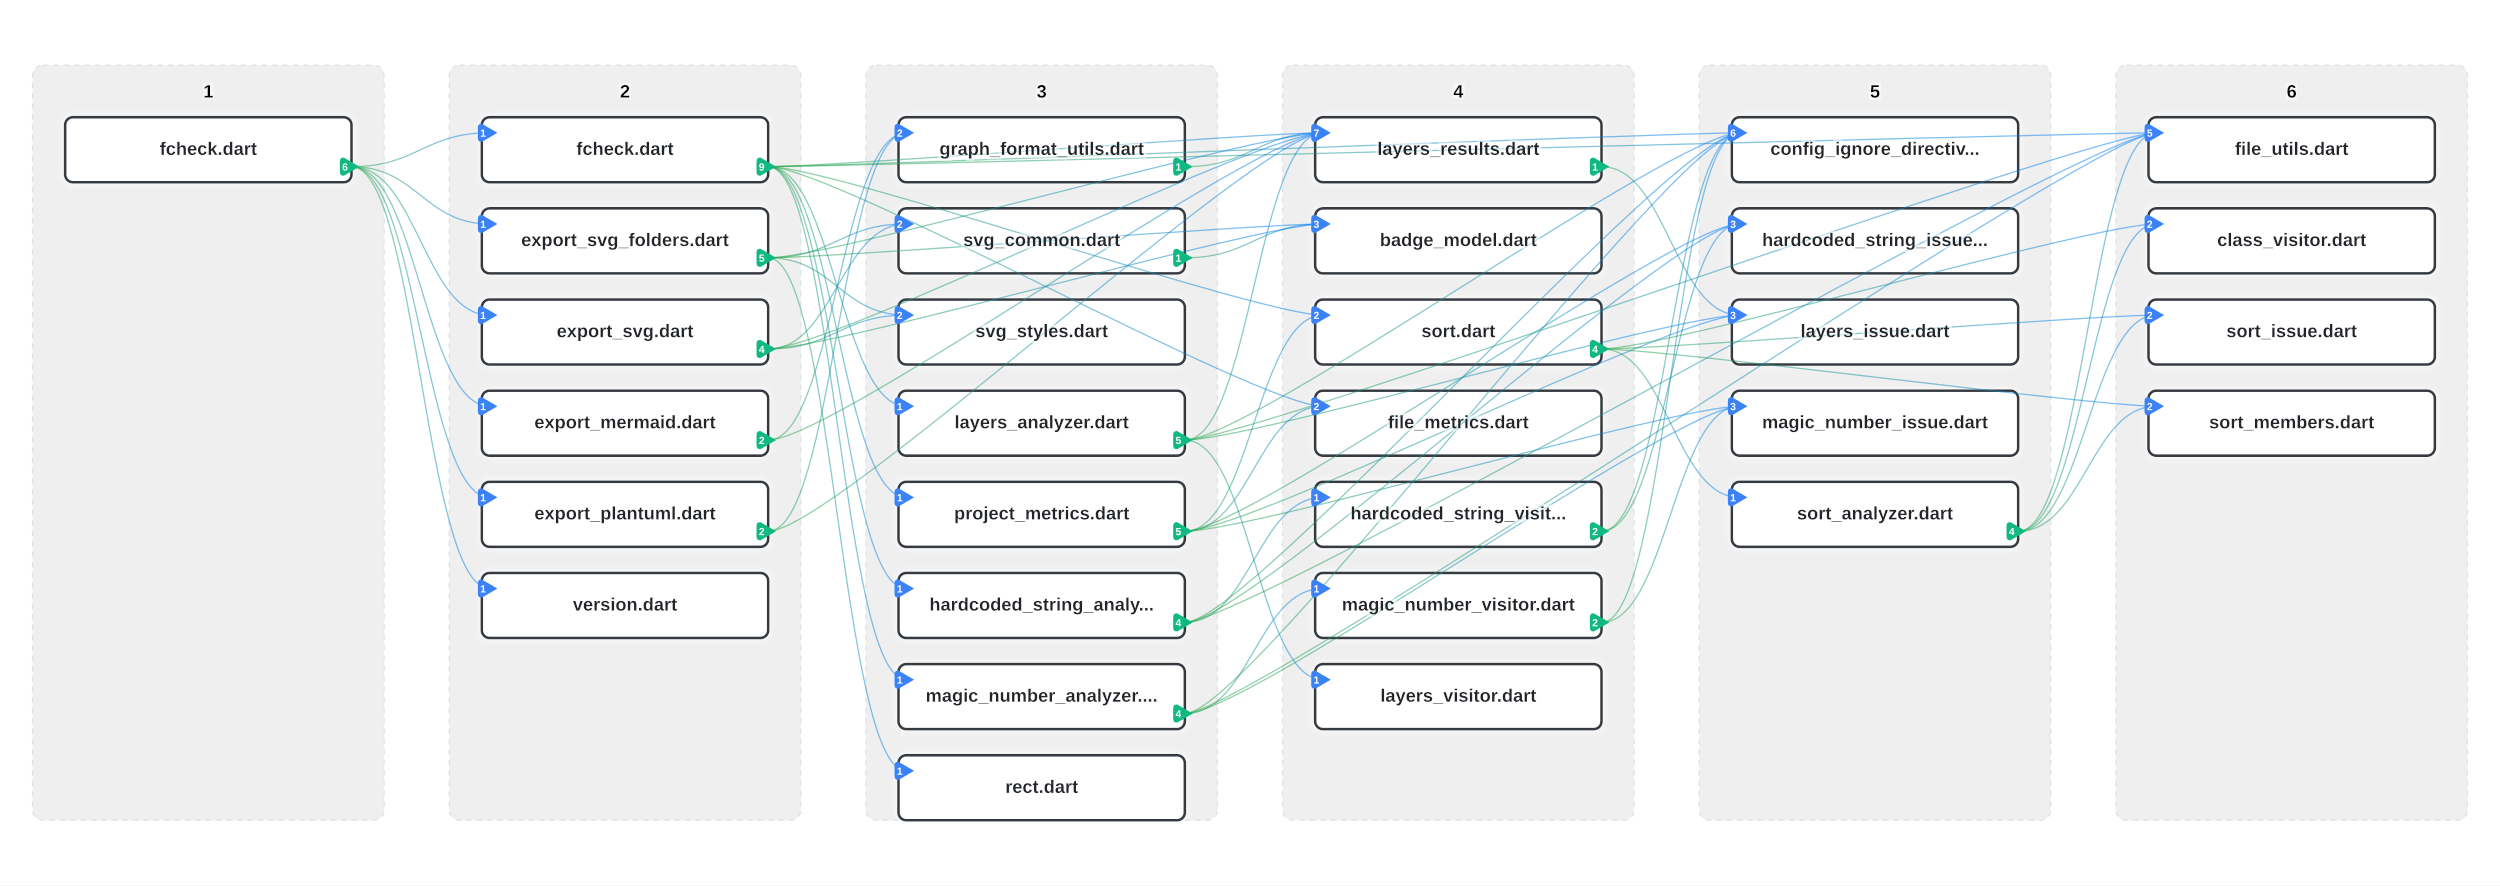
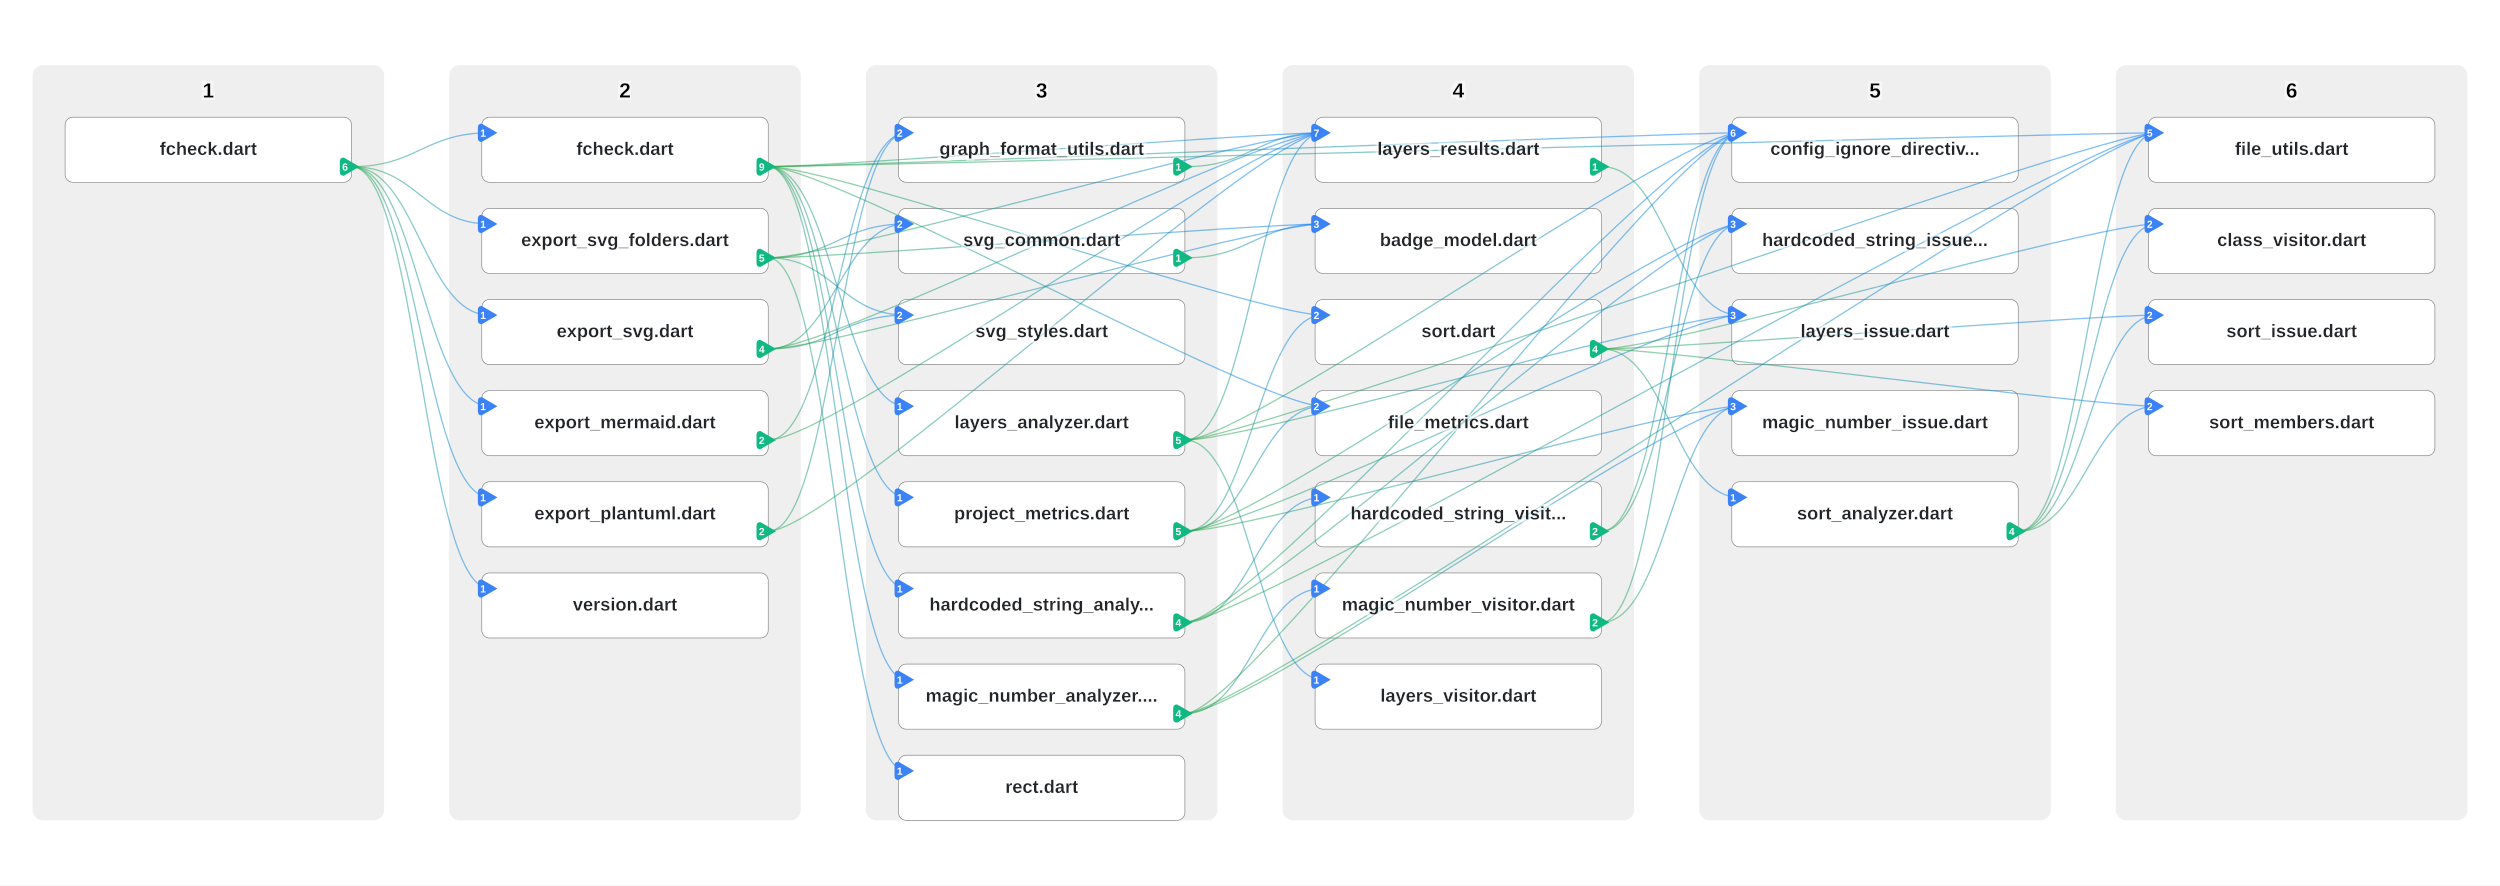
<svg xmlns="http://www.w3.org/2000/svg" width="1920" height="680" viewBox="0 0 1920 680" font-family="Arial, Helvetica, sans-serif">
  <defs>
    <filter id="whiteShadow" x="-20%" y="-20%" width="140%" height="140%">
      <feGaussianBlur in="SourceAlpha" stdDeviation="3" />
      <feOffset dx="0" dy="0" result="offsetblur" />
      <feFlood flood-color="white" flood-opacity="1" />
      <feComposite in2="offsetblur" operator="in" />
      <feMerge>
        <feMergeNode />
        <feMergeNode in="SourceGraphic" />
      </feMerge>
    </filter>
    <filter id="hierarchicalShadow" x="-20%" y="-20%" width="140%" height="140%">
      <feGaussianBlur in="SourceAlpha" stdDeviation="5" />
      <feOffset dx="2" dy="2" result="offsetblur" />
      <feFlood flood-color="rgba(0,0,0,0.1)" flood-opacity="0.8" />
      <feComposite in2="offsetblur" operator="in" />
      <feMerge>
        <feMergeNode />
        <feMergeNode in="SourceGraphic" />
      </feMerge>
    </filter>
    <filter id="outlineWhite">
      <feMorphology in="SourceAlpha" result="DILATED" operator="dilate" radius="2" />
      <feFlood flood-color="white" flood-opacity="0.5" result="WHITE" />
      <feComposite in="WHITE" in2="DILATED" operator="in" result="OUTLINE" />
      <feMerge>
        <feMergeNode in="OUTLINE" />
        <feMergeNode in="SourceGraphic" />
      </feMerge>
    </filter>
    <linearGradient id="horizontalGradient" x1="0%" y1="0%" x2="100%" y2="0%">
      <stop offset="0%" stop-color="#28a745" />
      <stop offset="100%" stop-color="#007bff" />
    </linearGradient>
    <linearGradient id="verticalGradient" x1="0%" y1="0%" x2="0%" y2="100%">
      <stop offset="0%" stop-color="#28a745" />
      <stop offset="100%" stop-color="#007bff" />
    </linearGradient>
  </defs>
-   <style>
-   /* Container and layer styles */
+   <style>  
  .layerBackground { 
-     fill: rgba(52, 58, 64, 0.08); 
-     stroke: #dee2e6; 
+     fill: rgba(52, 58, 64, 0.08);     
+   }
+ 
+   .layerBackground:hover { 
+     fill: PaleGoldenRod ;
+     transition: all 0.1s ease-in-out; 
+   }
+ 
+   .layerBackgroundVirtualFolder { 
+     fill: rgba(52, 58, 64, 0.05); 
+     stroke: gray; 
    stroke-width: 1; 
    stroke-dasharray: 4,4; 
  }

-   .layerBackground:hover { 
-     fill: rgba(52, 58, 64, 0.12); 
-     stroke: black; 
-     stroke-dasharray: 0; 
-     transition: all 0.3s ease-in-out; 
+   .layerBackgroundVirtualFolder:hover { 
+     fill: PaleGoldenRod ;
+     stroke: gray; 
+     stroke-width: 0; 
+     stroke-dasharray: 4,4;
+     transition: all 0.1s ease-in-out; 
  }
  
  .layerTitle { 
    fill: black; 
-     font-size: 14px; 
+     font-size: 16px; 
    font-weight: bold; 
    text-anchor: middle; 
    filter: url(#outlineWhite); 
  }
  
-   /* Node styles */
-   .nodeRect { 
-     fill: #ffffff; 
-     stroke: #343a40; 
-     stroke-width: 2; 
+   /* File node styles */
+   .fileNode { 
+     fill: white; 
+     stroke: gray; 
+     stroke-width: 0.5; 
    rx: 6; 
-     ry: 6; 
-     cursor: pointer; 
-     filter: url(#whiteShadow); 
+     ry: 6;    
+   }
+   
+   .fileNode:hover {     
+     fill: PaleGoldenRod;
    transition: all 0.1s ease-in-out; 
  }
-   
-   .nodeRect:hover { 
-     stroke: black; 
-     stroke-width: 5; 
-   }
-   
+ 
  .nodeText { 
    fill: #212529; 
    font-size: 14px; 
    font-weight: 900; 
    text-anchor: middle; 
    dominant-baseline: middle; 
    filter: url(#outlineWhite); 
  }
-   
-   /* File node styles */
-   .fileNode { 
-     fill: #ffffff; 
-     stroke: #d0d7de; 
-     stroke-width: 1; 
-     transition: all 0.1s ease-in-out; 
-   }
-   
-   .fileNode:hover { 
-     stroke: #007bff; 
-     stroke-width: 2; 
-   }
-   
+ 
  /* Unified edge styles */
  .edge { 
    fill: none; 
    stroke: url(#horizontalGradient); 
    stroke-width: 1; 
    opacity: 0.5;
    transition: all 0.1s ease-in-out; 
  }
-   
+ 
+ 
  .edge:hover { 
    stroke: url(#horizontalGradient); 
    stroke-width: 3; 
    opacity: 1.0; 
  }
  
  .edgeVertical { 
    fill: none; 
    stroke: url(#verticalGradient); 
    stroke-width: 1; 
    opacity: 0.5; 
    transition: all 0.1s ease-in-out; 
  }
  
  .edgeVertical:hover { 
    stroke: url(#verticalGradient); 
    stroke-width: 3; 
    opacity: 1.0; 
  }
  
  /* Special edge styles */
  .cycleEdge { 
    fill: none; 
    stroke: red; 
    stroke-width: 5; 
    opacity: 0.9; 
  }
  
  .warningEdge { 
    fill: none; 
    stroke: orange; 
    stroke-width: 3; 
    opacity: 0.9; 
    transition: all 0.1s ease-in-out; 
  }
  
  .warningEdge:hover { 
    fill: none; 
    stroke: orange; 
    stroke-width: 5; 
    opacity: 1.0; 
  }
  
  /* Unified badge styles with '?' cursor */
  .badge { 
    font-size: 10px; 
    font-weight: bold; 
    fill: white; 
    text-anchor: middle; 
    dominant-baseline: middle; 
    cursor: help; 
    transition: all 0.1s ease-in-out; 
  }
  
  .badge:hover { 
    opacity: 0.8; 
  }
  
  /* Special styles */
  .folderTitleLayer { 
    pointer-events: none; 
    isolation: isolate; 
  }
</style>
  <rect width="100%" height="100%" fill="white" />
  <rect x="25.0" y="50" width="270.0" height="580" rx="8" class="layerBackground" />
  <text x="160.0" y="75" class="layerTitle">1</text>
  <rect x="345.0" y="50" width="270.0" height="580" rx="8" class="layerBackground" />
  <text x="480.0" y="75" class="layerTitle">2</text>
  <rect x="665.0" y="50" width="270.0" height="580" rx="8" class="layerBackground" />
  <text x="800.0" y="75" class="layerTitle">3</text>
  <rect x="985.0" y="50" width="270.0" height="580" rx="8" class="layerBackground" />
  <text x="1120.0" y="75" class="layerTitle">4</text>
  <rect x="1305.0" y="50" width="270.0" height="580" rx="8" class="layerBackground" />
  <text x="1440.0" y="75" class="layerTitle">5</text>
  <rect x="1625.0" y="50" width="270.0" height="580" rx="8" class="layerBackground" />
  <text x="1760.0" y="75" class="layerTitle">6</text>
-   <rect x="50.0" y="90.0" width="220" height="50" class="nodeRect" />
-   <rect x="370.0" y="90.0" width="220" height="50" class="nodeRect" />
-   <rect x="370.0" y="160.0" width="220" height="50" class="nodeRect" />
-   <rect x="370.0" y="230.0" width="220" height="50" class="nodeRect" />
-   <rect x="370.0" y="300.0" width="220" height="50" class="nodeRect" />
-   <rect x="370.0" y="370.0" width="220" height="50" class="nodeRect" />
-   <rect x="370.0" y="440.0" width="220" height="50" class="nodeRect" />
-   <rect x="690.0" y="90.0" width="220" height="50" class="nodeRect" />
-   <rect x="690.0" y="160.0" width="220" height="50" class="nodeRect" />
-   <rect x="690.0" y="230.0" width="220" height="50" class="nodeRect" />
-   <rect x="690.0" y="300.0" width="220" height="50" class="nodeRect" />
-   <rect x="690.0" y="370.0" width="220" height="50" class="nodeRect" />
-   <rect x="690.0" y="440.0" width="220" height="50" class="nodeRect" />
-   <rect x="690.0" y="510.0" width="220" height="50" class="nodeRect" />
-   <rect x="690.0" y="580.0" width="220" height="50" class="nodeRect" />
-   <rect x="1010.0" y="90.0" width="220" height="50" class="nodeRect" />
-   <rect x="1010.0" y="160.0" width="220" height="50" class="nodeRect" />
-   <rect x="1010.0" y="230.0" width="220" height="50" class="nodeRect" />
-   <rect x="1010.0" y="300.0" width="220" height="50" class="nodeRect" />
-   <rect x="1010.0" y="370.0" width="220" height="50" class="nodeRect" />
-   <rect x="1010.0" y="440.0" width="220" height="50" class="nodeRect" />
-   <rect x="1010.0" y="510.0" width="220" height="50" class="nodeRect" />
-   <rect x="1330.0" y="90.0" width="220" height="50" class="nodeRect" />
-   <rect x="1330.0" y="160.0" width="220" height="50" class="nodeRect" />
-   <rect x="1330.0" y="230.0" width="220" height="50" class="nodeRect" />
-   <rect x="1330.0" y="300.0" width="220" height="50" class="nodeRect" />
-   <rect x="1330.0" y="370.0" width="220" height="50" class="nodeRect" />
-   <rect x="1650.0" y="90.0" width="220" height="50" class="nodeRect" />
-   <rect x="1650.0" y="160.0" width="220" height="50" class="nodeRect" />
-   <rect x="1650.0" y="230.0" width="220" height="50" class="nodeRect" />
-   <rect x="1650.0" y="300.0" width="220" height="50" class="nodeRect" />
+   <rect x="50.0" y="90.0" width="220" height="50" class="fileNode" />
+   <rect x="370.0" y="90.0" width="220" height="50" class="fileNode" />
+   <rect x="370.0" y="160.0" width="220" height="50" class="fileNode" />
+   <rect x="370.0" y="230.0" width="220" height="50" class="fileNode" />
+   <rect x="370.0" y="300.0" width="220" height="50" class="fileNode" />
+   <rect x="370.0" y="370.0" width="220" height="50" class="fileNode" />
+   <rect x="370.0" y="440.0" width="220" height="50" class="fileNode" />
+   <rect x="690.0" y="90.0" width="220" height="50" class="fileNode" />
+   <rect x="690.0" y="160.0" width="220" height="50" class="fileNode" />
+   <rect x="690.0" y="230.0" width="220" height="50" class="fileNode" />
+   <rect x="690.0" y="300.0" width="220" height="50" class="fileNode" />
+   <rect x="690.0" y="370.0" width="220" height="50" class="fileNode" />
+   <rect x="690.0" y="440.0" width="220" height="50" class="fileNode" />
+   <rect x="690.0" y="510.0" width="220" height="50" class="fileNode" />
+   <rect x="690.0" y="580.0" width="220" height="50" class="fileNode" />
+   <rect x="1010.0" y="90.0" width="220" height="50" class="fileNode" />
+   <rect x="1010.0" y="160.0" width="220" height="50" class="fileNode" />
+   <rect x="1010.0" y="230.0" width="220" height="50" class="fileNode" />
+   <rect x="1010.0" y="300.0" width="220" height="50" class="fileNode" />
+   <rect x="1010.0" y="370.0" width="220" height="50" class="fileNode" />
+   <rect x="1010.0" y="440.0" width="220" height="50" class="fileNode" />
+   <rect x="1010.0" y="510.0" width="220" height="50" class="fileNode" />
+   <rect x="1330.0" y="90.0" width="220" height="50" class="fileNode" />
+   <rect x="1330.0" y="160.0" width="220" height="50" class="fileNode" />
+   <rect x="1330.0" y="230.0" width="220" height="50" class="fileNode" />
+   <rect x="1330.0" y="300.0" width="220" height="50" class="fileNode" />
+   <rect x="1330.0" y="370.0" width="220" height="50" class="fileNode" />
+   <rect x="1650.0" y="90.0" width="220" height="50" class="fileNode" />
+   <rect x="1650.0" y="160.0" width="220" height="50" class="fileNode" />
+   <rect x="1650.0" y="230.0" width="220" height="50" class="fileNode" />
+   <rect x="1650.0" y="300.0" width="220" height="50" class="fileNode" />
  <g>
    <path d="M 270.0 128.0 C 320.0 128.0, 326.0 312.0, 376.0 312.0" class="edge" />
  </g>
  <g>
    <path d="M 270.0 128.0 C 320.0 128.0, 326.0 382.0, 376.0 382.0" class="edge" />
  </g>
  <g>
    <path d="M 270.0 128.0 C 320.0 128.0, 326.0 242.0, 376.0 242.0" class="edge" />
  </g>
  <g>
    <path d="M 270.0 128.0 C 320.0 128.0, 326.0 172.0, 376.0 172.0" class="edge" />
  </g>
  <g>
    <path d="M 270.0 128.0 C 320.0 128.0, 326.0 102.0, 376.0 102.0" class="edge" />
  </g>
  <g>
    <path d="M 270.0 128.0 C 320.0 128.0, 326.0 452.0, 376.0 452.0" class="edge" />
  </g>
  <g>
    <path d="M 590.0 128.0 C 640.0 128.0, 966.0 102.0, 1016.0 102.0" class="edge" />
  </g>
  <g>
    <path d="M 590.0 128.0 C 640.0 128.0, 966.0 312.0, 1016.0 312.0" class="edge" />
  </g>
  <g>
    <path d="M 590.0 128.0 C 640.0 128.0, 646.0 452.0, 696.0 452.0" class="edge" />
  </g>
  <g>
    <path d="M 590.0 128.0 C 640.0 128.0, 646.0 312.0, 696.0 312.0" class="edge" />
  </g>
  <g>
    <path d="M 590.0 128.0 C 640.0 128.0, 646.0 522.0, 696.0 522.0" class="edge" />
  </g>
  <g>
    <path d="M 590.0 128.0 C 640.0 128.0, 966.0 242.0, 1016.0 242.0" class="edge" />
  </g>
  <g>
    <path d="M 590.0 128.0 C 640.0 128.0, 646.0 382.0, 696.0 382.0" class="edge" />
  </g>
  <g>
    <path d="M 590.0 128.0 C 640.0 128.0, 1606.0 102.0, 1656.0 102.0" class="edge" />
  </g>
  <g>
    <path d="M 590.0 128.0 C 640.0 128.0, 1286.0 102.0, 1336.0 102.0" class="edge" />
  </g>
  <g>
    <path d="M 910.0 408.0 C 960.0 408.0, 1286.0 172.0, 1336.0 172.0" class="edge" />
  </g>
  <g>
    <path d="M 910.0 408.0 C 960.0 408.0, 1286.0 242.0, 1336.0 242.0" class="edge" />
  </g>
  <g>
    <path d="M 910.0 408.0 C 960.0 408.0, 966.0 312.0, 1016.0 312.0" class="edge" />
  </g>
  <g>
    <path d="M 910.0 408.0 C 960.0 408.0, 1286.0 312.0, 1336.0 312.0" class="edge" />
  </g>
  <g>
    <path d="M 910.0 408.0 C 960.0 408.0, 966.0 242.0, 1016.0 242.0" class="edge" />
  </g>
  <g>
    <path d="M 1230.0 408.0 C 1280.0 408.0, 1286.0 172.0, 1336.0 172.0" class="edge" />
  </g>
  <g>
    <path d="M 1230.0 408.0 C 1280.0 408.0, 1286.0 102.0, 1336.0 102.0" class="edge" />
  </g>
  <g>
    <path d="M 910.0 478.0 C 960.0 478.0, 1606.0 102.0, 1656.0 102.0" class="edge" />
  </g>
  <g>
    <path d="M 910.0 478.0 C 960.0 478.0, 1286.0 102.0, 1336.0 102.0" class="edge" />
  </g>
  <g>
    <path d="M 910.0 478.0 C 960.0 478.0, 1286.0 172.0, 1336.0 172.0" class="edge" />
  </g>
  <g>
    <path d="M 910.0 478.0 C 960.0 478.0, 966.0 382.0, 1016.0 382.0" class="edge" />
  </g>
  <g>
    <path d="M 1230.0 128.0 C 1280.0 128.0, 1286.0 242.0, 1336.0 242.0" class="edge" />
  </g>
  <g>
    <path d="M 910.0 338.0 C 960.0 338.0, 966.0 102.0, 1016.0 102.0" class="edge" />
  </g>
  <g>
    <path d="M 910.0 338.0 C 960.0 338.0, 1606.0 102.0, 1656.0 102.0" class="edge" />
  </g>
  <g>
    <path d="M 910.0 338.0 C 960.0 338.0, 1286.0 242.0, 1336.0 242.0" class="edge" />
  </g>
  <g>
    <path d="M 910.0 338.0 C 960.0 338.0, 966.0 522.0, 1016.0 522.0" class="edge" />
  </g>
  <g>
    <path d="M 910.0 338.0 C 960.0 338.0, 1286.0 102.0, 1336.0 102.0" class="edge" />
  </g>
  <g>
    <path d="M 1230.0 268.0 C 1280.0 268.0, 1606.0 172.0, 1656.0 172.0" class="edge" />
  </g>
  <g>
    <path d="M 1230.0 268.0 C 1280.0 268.0, 1606.0 312.0, 1656.0 312.0" class="edge" />
  </g>
  <g>
    <path d="M 1230.0 268.0 C 1280.0 268.0, 1286.0 382.0, 1336.0 382.0" class="edge" />
  </g>
  <g>
    <path d="M 1230.0 268.0 C 1280.0 268.0, 1606.0 242.0, 1656.0 242.0" class="edge" />
  </g>
  <g>
    <path d="M 1550.0 408.0 C 1600.0 408.0, 1606.0 172.0, 1656.0 172.0" class="edge" />
  </g>
  <g>
    <path d="M 1550.0 408.0 C 1600.0 408.0, 1606.0 312.0, 1656.0 312.0" class="edge" />
  </g>
  <g>
    <path d="M 1550.0 408.0 C 1600.0 408.0, 1606.0 242.0, 1656.0 242.0" class="edge" />
  </g>
  <g>
    <path d="M 1550.0 408.0 C 1600.0 408.0, 1606.0 102.0, 1656.0 102.0" class="edge" />
  </g>
  <g>
    <path d="M 1230.0 478.0 C 1280.0 478.0, 1286.0 312.0, 1336.0 312.0" class="edge" />
  </g>
  <g>
    <path d="M 1230.0 478.0 C 1280.0 478.0, 1286.0 102.0, 1336.0 102.0" class="edge" />
  </g>
  <g>
    <path d="M 910.0 548.0 C 960.0 548.0, 1286.0 312.0, 1336.0 312.0" class="edge" />
  </g>
  <g>
    <path d="M 910.0 548.0 C 960.0 548.0, 966.0 452.0, 1016.0 452.0" class="edge" />
  </g>
  <g>
    <path d="M 910.0 548.0 C 960.0 548.0, 1606.0 102.0, 1656.0 102.0" class="edge" />
  </g>
  <g>
    <path d="M 910.0 548.0 C 960.0 548.0, 1286.0 102.0, 1336.0 102.0" class="edge" />
  </g>
  <g>
    <path d="M 910.0 128.0 C 960.0 128.0, 966.0 102.0, 1016.0 102.0" class="edge" />
  </g>
  <g>
    <path d="M 910.0 198.0 C 960.0 198.0, 966.0 172.0, 1016.0 172.0" class="edge" />
  </g>
  <g>
    <path d="M 590.0 408.0 C 640.0 408.0, 646.0 102.0, 696.0 102.0" class="edge" />
  </g>
  <g>
    <path d="M 590.0 408.0 C 640.0 408.0, 966.0 102.0, 1016.0 102.0" class="edge" />
  </g>
  <g>
    <path d="M 590.0 198.0 C 640.0 198.0, 966.0 102.0, 1016.0 102.0" class="edge" />
  </g>
  <g>
    <path d="M 590.0 198.0 C 640.0 198.0, 646.0 592.0, 696.0 592.0" class="edge" />
  </g>
  <g>
    <path d="M 590.0 198.0 C 640.0 198.0, 646.0 172.0, 696.0 172.0" class="edge" />
  </g>
  <g>
    <path d="M 590.0 198.0 C 640.0 198.0, 646.0 242.0, 696.0 242.0" class="edge" />
  </g>
  <g>
    <path d="M 590.0 198.0 C 640.0 198.0, 966.0 172.0, 1016.0 172.0" class="edge" />
  </g>
  <g>
    <path d="M 590.0 268.0 C 640.0 268.0, 966.0 102.0, 1016.0 102.0" class="edge" />
  </g>
  <g>
    <path d="M 590.0 268.0 C 640.0 268.0, 646.0 172.0, 696.0 172.0" class="edge" />
  </g>
  <g>
    <path d="M 590.0 268.0 C 640.0 268.0, 646.0 242.0, 696.0 242.0" class="edge" />
  </g>
  <g>
    <path d="M 590.0 268.0 C 640.0 268.0, 966.0 172.0, 1016.0 172.0" class="edge" />
  </g>
  <g>
    <path d="M 590.0 338.0 C 640.0 338.0, 646.0 102.0, 696.0 102.0" class="edge" />
  </g>
  <g>
    <path d="M 590.0 338.0 C 640.0 338.0, 966.0 102.0, 1016.0 102.0" class="edge" />
  </g>
  <g class="outgoingBadge">
    <path d="M 276.0,128.0 L 264.0,121.0 Q 261.0,121.0 261.0,124.0 L 261.0,132.0 Q 261.0,135.0 264.0,135.0 Z" fill="#10b981" />
    <text x="265.0" y="131.0" text-anchor="middle" fill="white" font-size="8" font-weight="bold">6</text>
  </g>
  <text x="160.0" y="115.0" class="nodeText">fcheck.dart</text>
  <g class="incomingBadge">
    <path d="M 382.0,102.0 L 370.0,95.0 Q 367.0,95.0 367.0,98.0 L 367.0,106.0 Q 367.0,109.0 370.0,109.0 Z" fill="#3b82f6" />
    <text x="371.0" y="105.0" text-anchor="middle" fill="white" font-size="8" font-weight="bold">1</text>
  </g>
  <g class="outgoingBadge">
    <path d="M 596.0,128.0 L 584.0,121.0 Q 581.0,121.0 581.0,124.0 L 581.0,132.0 Q 581.0,135.0 584.0,135.0 Z" fill="#10b981" />
    <text x="585.0" y="131.0" text-anchor="middle" fill="white" font-size="8" font-weight="bold">9</text>
  </g>
  <text x="480.0" y="115.0" class="nodeText">fcheck.dart</text>
  <g class="incomingBadge">
    <path d="M 382.0,172.0 L 370.0,165.0 Q 367.0,165.0 367.0,168.0 L 367.0,176.0 Q 367.0,179.0 370.0,179.0 Z" fill="#3b82f6" />
    <text x="371.0" y="175.0" text-anchor="middle" fill="white" font-size="8" font-weight="bold">1</text>
  </g>
  <g class="outgoingBadge">
    <path d="M 596.0,198.0 L 584.0,191.0 Q 581.0,191.0 581.0,194.0 L 581.0,202.0 Q 581.0,205.0 584.0,205.0 Z" fill="#10b981" />
    <text x="585.0" y="201.0" text-anchor="middle" fill="white" font-size="8" font-weight="bold">5</text>
  </g>
  <text x="480.0" y="185.0" class="nodeText">export_svg_folders.dart</text>
  <g class="incomingBadge">
    <path d="M 382.0,242.0 L 370.0,235.0 Q 367.0,235.0 367.0,238.0 L 367.0,246.0 Q 367.0,249.0 370.0,249.0 Z" fill="#3b82f6" />
    <text x="371.0" y="245.0" text-anchor="middle" fill="white" font-size="8" font-weight="bold">1</text>
  </g>
  <g class="outgoingBadge">
    <path d="M 596.0,268.0 L 584.0,261.0 Q 581.0,261.0 581.0,264.0 L 581.0,272.0 Q 581.0,275.0 584.0,275.0 Z" fill="#10b981" />
    <text x="585.0" y="271.0" text-anchor="middle" fill="white" font-size="8" font-weight="bold">4</text>
  </g>
  <text x="480.0" y="255.0" class="nodeText">export_svg.dart</text>
  <g class="incomingBadge">
    <path d="M 382.0,312.0 L 370.0,305.0 Q 367.0,305.0 367.0,308.0 L 367.0,316.0 Q 367.0,319.0 370.0,319.0 Z" fill="#3b82f6" />
    <text x="371.0" y="315.0" text-anchor="middle" fill="white" font-size="8" font-weight="bold">1</text>
  </g>
  <g class="outgoingBadge">
    <path d="M 596.0,338.0 L 584.0,331.0 Q 581.0,331.0 581.0,334.0 L 581.0,342.0 Q 581.0,345.0 584.0,345.0 Z" fill="#10b981" />
    <text x="585.0" y="341.0" text-anchor="middle" fill="white" font-size="8" font-weight="bold">2</text>
  </g>
  <text x="480.0" y="325.0" class="nodeText">export_mermaid.dart</text>
  <g class="incomingBadge">
    <path d="M 382.0,382.0 L 370.0,375.0 Q 367.0,375.0 367.0,378.0 L 367.0,386.0 Q 367.0,389.0 370.0,389.0 Z" fill="#3b82f6" />
    <text x="371.0" y="385.0" text-anchor="middle" fill="white" font-size="8" font-weight="bold">1</text>
  </g>
  <g class="outgoingBadge">
    <path d="M 596.0,408.0 L 584.0,401.0 Q 581.0,401.0 581.0,404.0 L 581.0,412.0 Q 581.0,415.0 584.0,415.0 Z" fill="#10b981" />
    <text x="585.0" y="411.0" text-anchor="middle" fill="white" font-size="8" font-weight="bold">2</text>
  </g>
  <text x="480.0" y="395.0" class="nodeText">export_plantuml.dart</text>
  <g class="incomingBadge">
    <path d="M 382.0,452.0 L 370.0,445.0 Q 367.0,445.0 367.0,448.0 L 367.0,456.0 Q 367.0,459.0 370.0,459.0 Z" fill="#3b82f6" />
    <text x="371.0" y="455.0" text-anchor="middle" fill="white" font-size="8" font-weight="bold">1</text>
  </g>
  <text x="480.0" y="465.0" class="nodeText">version.dart</text>
  <g class="incomingBadge">
    <path d="M 702.0,102.0 L 690.0,95.0 Q 687.0,95.0 687.0,98.0 L 687.0,106.0 Q 687.0,109.0 690.0,109.0 Z" fill="#3b82f6" />
    <text x="691.0" y="105.0" text-anchor="middle" fill="white" font-size="8" font-weight="bold">2</text>
  </g>
  <g class="outgoingBadge">
    <path d="M 916.0,128.0 L 904.0,121.0 Q 901.0,121.0 901.0,124.0 L 901.0,132.0 Q 901.0,135.0 904.0,135.0 Z" fill="#10b981" />
    <text x="905.0" y="131.0" text-anchor="middle" fill="white" font-size="8" font-weight="bold">1</text>
  </g>
  <text x="800.0" y="115.0" class="nodeText">graph_format_utils.dart</text>
  <g class="incomingBadge">
    <path d="M 702.0,172.0 L 690.0,165.0 Q 687.0,165.0 687.0,168.0 L 687.0,176.0 Q 687.0,179.0 690.0,179.0 Z" fill="#3b82f6" />
    <text x="691.0" y="175.0" text-anchor="middle" fill="white" font-size="8" font-weight="bold">2</text>
  </g>
  <g class="outgoingBadge">
    <path d="M 916.0,198.0 L 904.0,191.0 Q 901.0,191.0 901.0,194.0 L 901.0,202.0 Q 901.0,205.0 904.0,205.0 Z" fill="#10b981" />
    <text x="905.0" y="201.0" text-anchor="middle" fill="white" font-size="8" font-weight="bold">1</text>
  </g>
  <text x="800.0" y="185.0" class="nodeText">svg_common.dart</text>
  <g class="incomingBadge">
    <path d="M 702.0,242.0 L 690.0,235.0 Q 687.0,235.0 687.0,238.0 L 687.0,246.0 Q 687.0,249.0 690.0,249.0 Z" fill="#3b82f6" />
    <text x="691.0" y="245.0" text-anchor="middle" fill="white" font-size="8" font-weight="bold">2</text>
  </g>
  <text x="800.0" y="255.0" class="nodeText">svg_styles.dart</text>
  <g class="incomingBadge">
    <path d="M 702.0,312.0 L 690.0,305.0 Q 687.0,305.0 687.0,308.0 L 687.0,316.0 Q 687.0,319.0 690.0,319.0 Z" fill="#3b82f6" />
    <text x="691.0" y="315.0" text-anchor="middle" fill="white" font-size="8" font-weight="bold">1</text>
  </g>
  <g class="outgoingBadge">
    <path d="M 916.0,338.0 L 904.0,331.0 Q 901.0,331.0 901.0,334.0 L 901.0,342.0 Q 901.0,345.0 904.0,345.0 Z" fill="#10b981" />
    <text x="905.0" y="341.0" text-anchor="middle" fill="white" font-size="8" font-weight="bold">5</text>
  </g>
  <text x="800.0" y="325.0" class="nodeText">layers_analyzer.dart</text>
  <g class="incomingBadge">
    <path d="M 702.0,382.0 L 690.0,375.0 Q 687.0,375.0 687.0,378.0 L 687.0,386.0 Q 687.0,389.0 690.0,389.0 Z" fill="#3b82f6" />
    <text x="691.0" y="385.0" text-anchor="middle" fill="white" font-size="8" font-weight="bold">1</text>
  </g>
  <g class="outgoingBadge">
    <path d="M 916.0,408.0 L 904.0,401.0 Q 901.0,401.0 901.0,404.0 L 901.0,412.0 Q 901.0,415.0 904.0,415.0 Z" fill="#10b981" />
    <text x="905.0" y="411.0" text-anchor="middle" fill="white" font-size="8" font-weight="bold">5</text>
  </g>
  <text x="800.0" y="395.0" class="nodeText">project_metrics.dart</text>
  <g class="incomingBadge">
    <path d="M 702.0,452.0 L 690.0,445.0 Q 687.0,445.0 687.0,448.0 L 687.0,456.0 Q 687.0,459.0 690.0,459.0 Z" fill="#3b82f6" />
    <text x="691.0" y="455.0" text-anchor="middle" fill="white" font-size="8" font-weight="bold">1</text>
  </g>
  <g class="outgoingBadge">
    <path d="M 916.0,478.0 L 904.0,471.0 Q 901.0,471.0 901.0,474.0 L 901.0,482.0 Q 901.0,485.0 904.0,485.0 Z" fill="#10b981" />
    <text x="905.0" y="481.0" text-anchor="middle" fill="white" font-size="8" font-weight="bold">4</text>
  </g>
  <text x="800.0" y="465.0" class="nodeText">hardcoded_string_analy...</text>
  <g class="incomingBadge">
    <path d="M 702.0,522.0 L 690.0,515.0 Q 687.0,515.0 687.0,518.0 L 687.0,526.0 Q 687.0,529.0 690.0,529.0 Z" fill="#3b82f6" />
    <text x="691.0" y="525.0" text-anchor="middle" fill="white" font-size="8" font-weight="bold">1</text>
  </g>
  <g class="outgoingBadge">
    <path d="M 916.0,548.0 L 904.0,541.0 Q 901.0,541.0 901.0,544.0 L 901.0,552.0 Q 901.0,555.0 904.0,555.0 Z" fill="#10b981" />
    <text x="905.0" y="551.0" text-anchor="middle" fill="white" font-size="8" font-weight="bold">4</text>
  </g>
  <text x="800.0" y="535.0" class="nodeText">magic_number_analyzer....</text>
  <g class="incomingBadge">
    <path d="M 702.0,592.0 L 690.0,585.0 Q 687.0,585.0 687.0,588.0 L 687.0,596.0 Q 687.0,599.0 690.0,599.0 Z" fill="#3b82f6" />
    <text x="691.0" y="595.0" text-anchor="middle" fill="white" font-size="8" font-weight="bold">1</text>
  </g>
  <text x="800.0" y="605.0" class="nodeText">rect.dart</text>
  <g class="incomingBadge">
    <path d="M 1022.0,102.0 L 1010.0,95.0 Q 1007.0,95.0 1007.0,98.0 L 1007.0,106.0 Q 1007.0,109.0 1010.0,109.0 Z" fill="#3b82f6" />
    <text x="1011.0" y="105.0" text-anchor="middle" fill="white" font-size="8" font-weight="bold">7</text>
  </g>
  <g class="outgoingBadge">
    <path d="M 1236.0,128.0 L 1224.0,121.0 Q 1221.0,121.0 1221.0,124.0 L 1221.0,132.0 Q 1221.0,135.0 1224.0,135.0 Z" fill="#10b981" />
    <text x="1225.0" y="131.0" text-anchor="middle" fill="white" font-size="8" font-weight="bold">1</text>
  </g>
  <text x="1120.0" y="115.0" class="nodeText">layers_results.dart</text>
  <g class="incomingBadge">
    <path d="M 1022.0,172.0 L 1010.0,165.0 Q 1007.0,165.0 1007.0,168.0 L 1007.0,176.0 Q 1007.0,179.0 1010.0,179.0 Z" fill="#3b82f6" />
    <text x="1011.0" y="175.0" text-anchor="middle" fill="white" font-size="8" font-weight="bold">3</text>
  </g>
  <text x="1120.0" y="185.0" class="nodeText">badge_model.dart</text>
  <g class="incomingBadge">
    <path d="M 1022.0,242.0 L 1010.0,235.0 Q 1007.0,235.0 1007.0,238.0 L 1007.0,246.0 Q 1007.0,249.0 1010.0,249.0 Z" fill="#3b82f6" />
    <text x="1011.0" y="245.0" text-anchor="middle" fill="white" font-size="8" font-weight="bold">2</text>
  </g>
  <g class="outgoingBadge">
    <path d="M 1236.0,268.0 L 1224.0,261.0 Q 1221.0,261.0 1221.0,264.0 L 1221.0,272.0 Q 1221.0,275.0 1224.0,275.0 Z" fill="#10b981" />
    <text x="1225.0" y="271.0" text-anchor="middle" fill="white" font-size="8" font-weight="bold">4</text>
  </g>
  <text x="1120.0" y="255.0" class="nodeText">sort.dart</text>
  <g class="incomingBadge">
    <path d="M 1022.0,312.0 L 1010.0,305.0 Q 1007.0,305.0 1007.0,308.0 L 1007.0,316.0 Q 1007.0,319.0 1010.0,319.0 Z" fill="#3b82f6" />
    <text x="1011.0" y="315.0" text-anchor="middle" fill="white" font-size="8" font-weight="bold">2</text>
  </g>
  <text x="1120.0" y="325.0" class="nodeText">file_metrics.dart</text>
  <g class="incomingBadge">
    <path d="M 1022.0,382.0 L 1010.0,375.0 Q 1007.0,375.0 1007.0,378.0 L 1007.0,386.0 Q 1007.0,389.0 1010.0,389.0 Z" fill="#3b82f6" />
    <text x="1011.0" y="385.0" text-anchor="middle" fill="white" font-size="8" font-weight="bold">1</text>
  </g>
  <g class="outgoingBadge">
    <path d="M 1236.0,408.0 L 1224.0,401.0 Q 1221.0,401.0 1221.0,404.0 L 1221.0,412.0 Q 1221.0,415.0 1224.0,415.0 Z" fill="#10b981" />
    <text x="1225.0" y="411.0" text-anchor="middle" fill="white" font-size="8" font-weight="bold">2</text>
  </g>
  <text x="1120.0" y="395.0" class="nodeText">hardcoded_string_visit...</text>
  <g class="incomingBadge">
    <path d="M 1022.0,452.0 L 1010.0,445.0 Q 1007.0,445.0 1007.0,448.0 L 1007.0,456.0 Q 1007.0,459.0 1010.0,459.0 Z" fill="#3b82f6" />
    <text x="1011.0" y="455.0" text-anchor="middle" fill="white" font-size="8" font-weight="bold">1</text>
  </g>
  <g class="outgoingBadge">
    <path d="M 1236.0,478.0 L 1224.0,471.0 Q 1221.0,471.0 1221.0,474.0 L 1221.0,482.0 Q 1221.0,485.0 1224.0,485.0 Z" fill="#10b981" />
    <text x="1225.0" y="481.0" text-anchor="middle" fill="white" font-size="8" font-weight="bold">2</text>
  </g>
  <text x="1120.0" y="465.0" class="nodeText">magic_number_visitor.dart</text>
  <g class="incomingBadge">
    <path d="M 1022.0,522.0 L 1010.0,515.0 Q 1007.0,515.0 1007.0,518.0 L 1007.0,526.0 Q 1007.0,529.0 1010.0,529.0 Z" fill="#3b82f6" />
    <text x="1011.0" y="525.0" text-anchor="middle" fill="white" font-size="8" font-weight="bold">1</text>
  </g>
  <text x="1120.0" y="535.0" class="nodeText">layers_visitor.dart</text>
  <g class="incomingBadge">
    <path d="M 1342.0,102.0 L 1330.0,95.0 Q 1327.0,95.0 1327.0,98.0 L 1327.0,106.0 Q 1327.0,109.0 1330.0,109.0 Z" fill="#3b82f6" />
    <text x="1331.0" y="105.0" text-anchor="middle" fill="white" font-size="8" font-weight="bold">6</text>
  </g>
  <text x="1440.0" y="115.0" class="nodeText">config_ignore_directiv...</text>
  <g class="incomingBadge">
    <path d="M 1342.0,172.0 L 1330.0,165.0 Q 1327.0,165.0 1327.0,168.0 L 1327.0,176.0 Q 1327.0,179.0 1330.0,179.0 Z" fill="#3b82f6" />
    <text x="1331.0" y="175.0" text-anchor="middle" fill="white" font-size="8" font-weight="bold">3</text>
  </g>
  <text x="1440.0" y="185.0" class="nodeText">hardcoded_string_issue...</text>
  <g class="incomingBadge">
    <path d="M 1342.0,242.0 L 1330.0,235.0 Q 1327.0,235.0 1327.0,238.0 L 1327.0,246.0 Q 1327.0,249.0 1330.0,249.0 Z" fill="#3b82f6" />
    <text x="1331.0" y="245.0" text-anchor="middle" fill="white" font-size="8" font-weight="bold">3</text>
  </g>
  <text x="1440.0" y="255.0" class="nodeText">layers_issue.dart</text>
  <g class="incomingBadge">
    <path d="M 1342.0,312.0 L 1330.0,305.0 Q 1327.0,305.0 1327.0,308.0 L 1327.0,316.0 Q 1327.0,319.0 1330.0,319.0 Z" fill="#3b82f6" />
    <text x="1331.0" y="315.0" text-anchor="middle" fill="white" font-size="8" font-weight="bold">3</text>
  </g>
  <text x="1440.0" y="325.0" class="nodeText">magic_number_issue.dart</text>
  <g class="incomingBadge">
    <path d="M 1342.0,382.0 L 1330.0,375.0 Q 1327.0,375.0 1327.0,378.0 L 1327.0,386.0 Q 1327.0,389.0 1330.0,389.0 Z" fill="#3b82f6" />
    <text x="1331.0" y="385.0" text-anchor="middle" fill="white" font-size="8" font-weight="bold">1</text>
  </g>
  <g class="outgoingBadge">
    <path d="M 1556.0,408.0 L 1544.0,401.0 Q 1541.0,401.0 1541.0,404.0 L 1541.0,412.0 Q 1541.0,415.0 1544.0,415.0 Z" fill="#10b981" />
    <text x="1545.0" y="411.0" text-anchor="middle" fill="white" font-size="8" font-weight="bold">4</text>
  </g>
  <text x="1440.0" y="395.0" class="nodeText">sort_analyzer.dart</text>
  <g class="incomingBadge">
    <path d="M 1662.0,102.0 L 1650.0,95.0 Q 1647.0,95.0 1647.0,98.0 L 1647.0,106.0 Q 1647.0,109.0 1650.0,109.0 Z" fill="#3b82f6" />
    <text x="1651.0" y="105.0" text-anchor="middle" fill="white" font-size="8" font-weight="bold">5</text>
  </g>
  <text x="1760.0" y="115.0" class="nodeText">file_utils.dart</text>
  <g class="incomingBadge">
    <path d="M 1662.0,172.0 L 1650.0,165.0 Q 1647.0,165.0 1647.0,168.0 L 1647.0,176.0 Q 1647.0,179.0 1650.0,179.0 Z" fill="#3b82f6" />
    <text x="1651.0" y="175.0" text-anchor="middle" fill="white" font-size="8" font-weight="bold">2</text>
  </g>
  <text x="1760.0" y="185.0" class="nodeText">class_visitor.dart</text>
  <g class="incomingBadge">
    <path d="M 1662.0,242.0 L 1650.0,235.0 Q 1647.0,235.0 1647.0,238.0 L 1647.0,246.0 Q 1647.0,249.0 1650.0,249.0 Z" fill="#3b82f6" />
    <text x="1651.0" y="245.0" text-anchor="middle" fill="white" font-size="8" font-weight="bold">2</text>
  </g>
  <text x="1760.0" y="255.0" class="nodeText">sort_issue.dart</text>
  <g class="incomingBadge">
    <path d="M 1662.0,312.0 L 1650.0,305.0 Q 1647.0,305.0 1647.0,308.0 L 1647.0,316.0 Q 1647.0,319.0 1650.0,319.0 Z" fill="#3b82f6" />
    <text x="1651.0" y="315.0" text-anchor="middle" fill="white" font-size="8" font-weight="bold">2</text>
  </g>
  <text x="1760.0" y="325.0" class="nodeText">sort_members.dart</text>
</svg>
